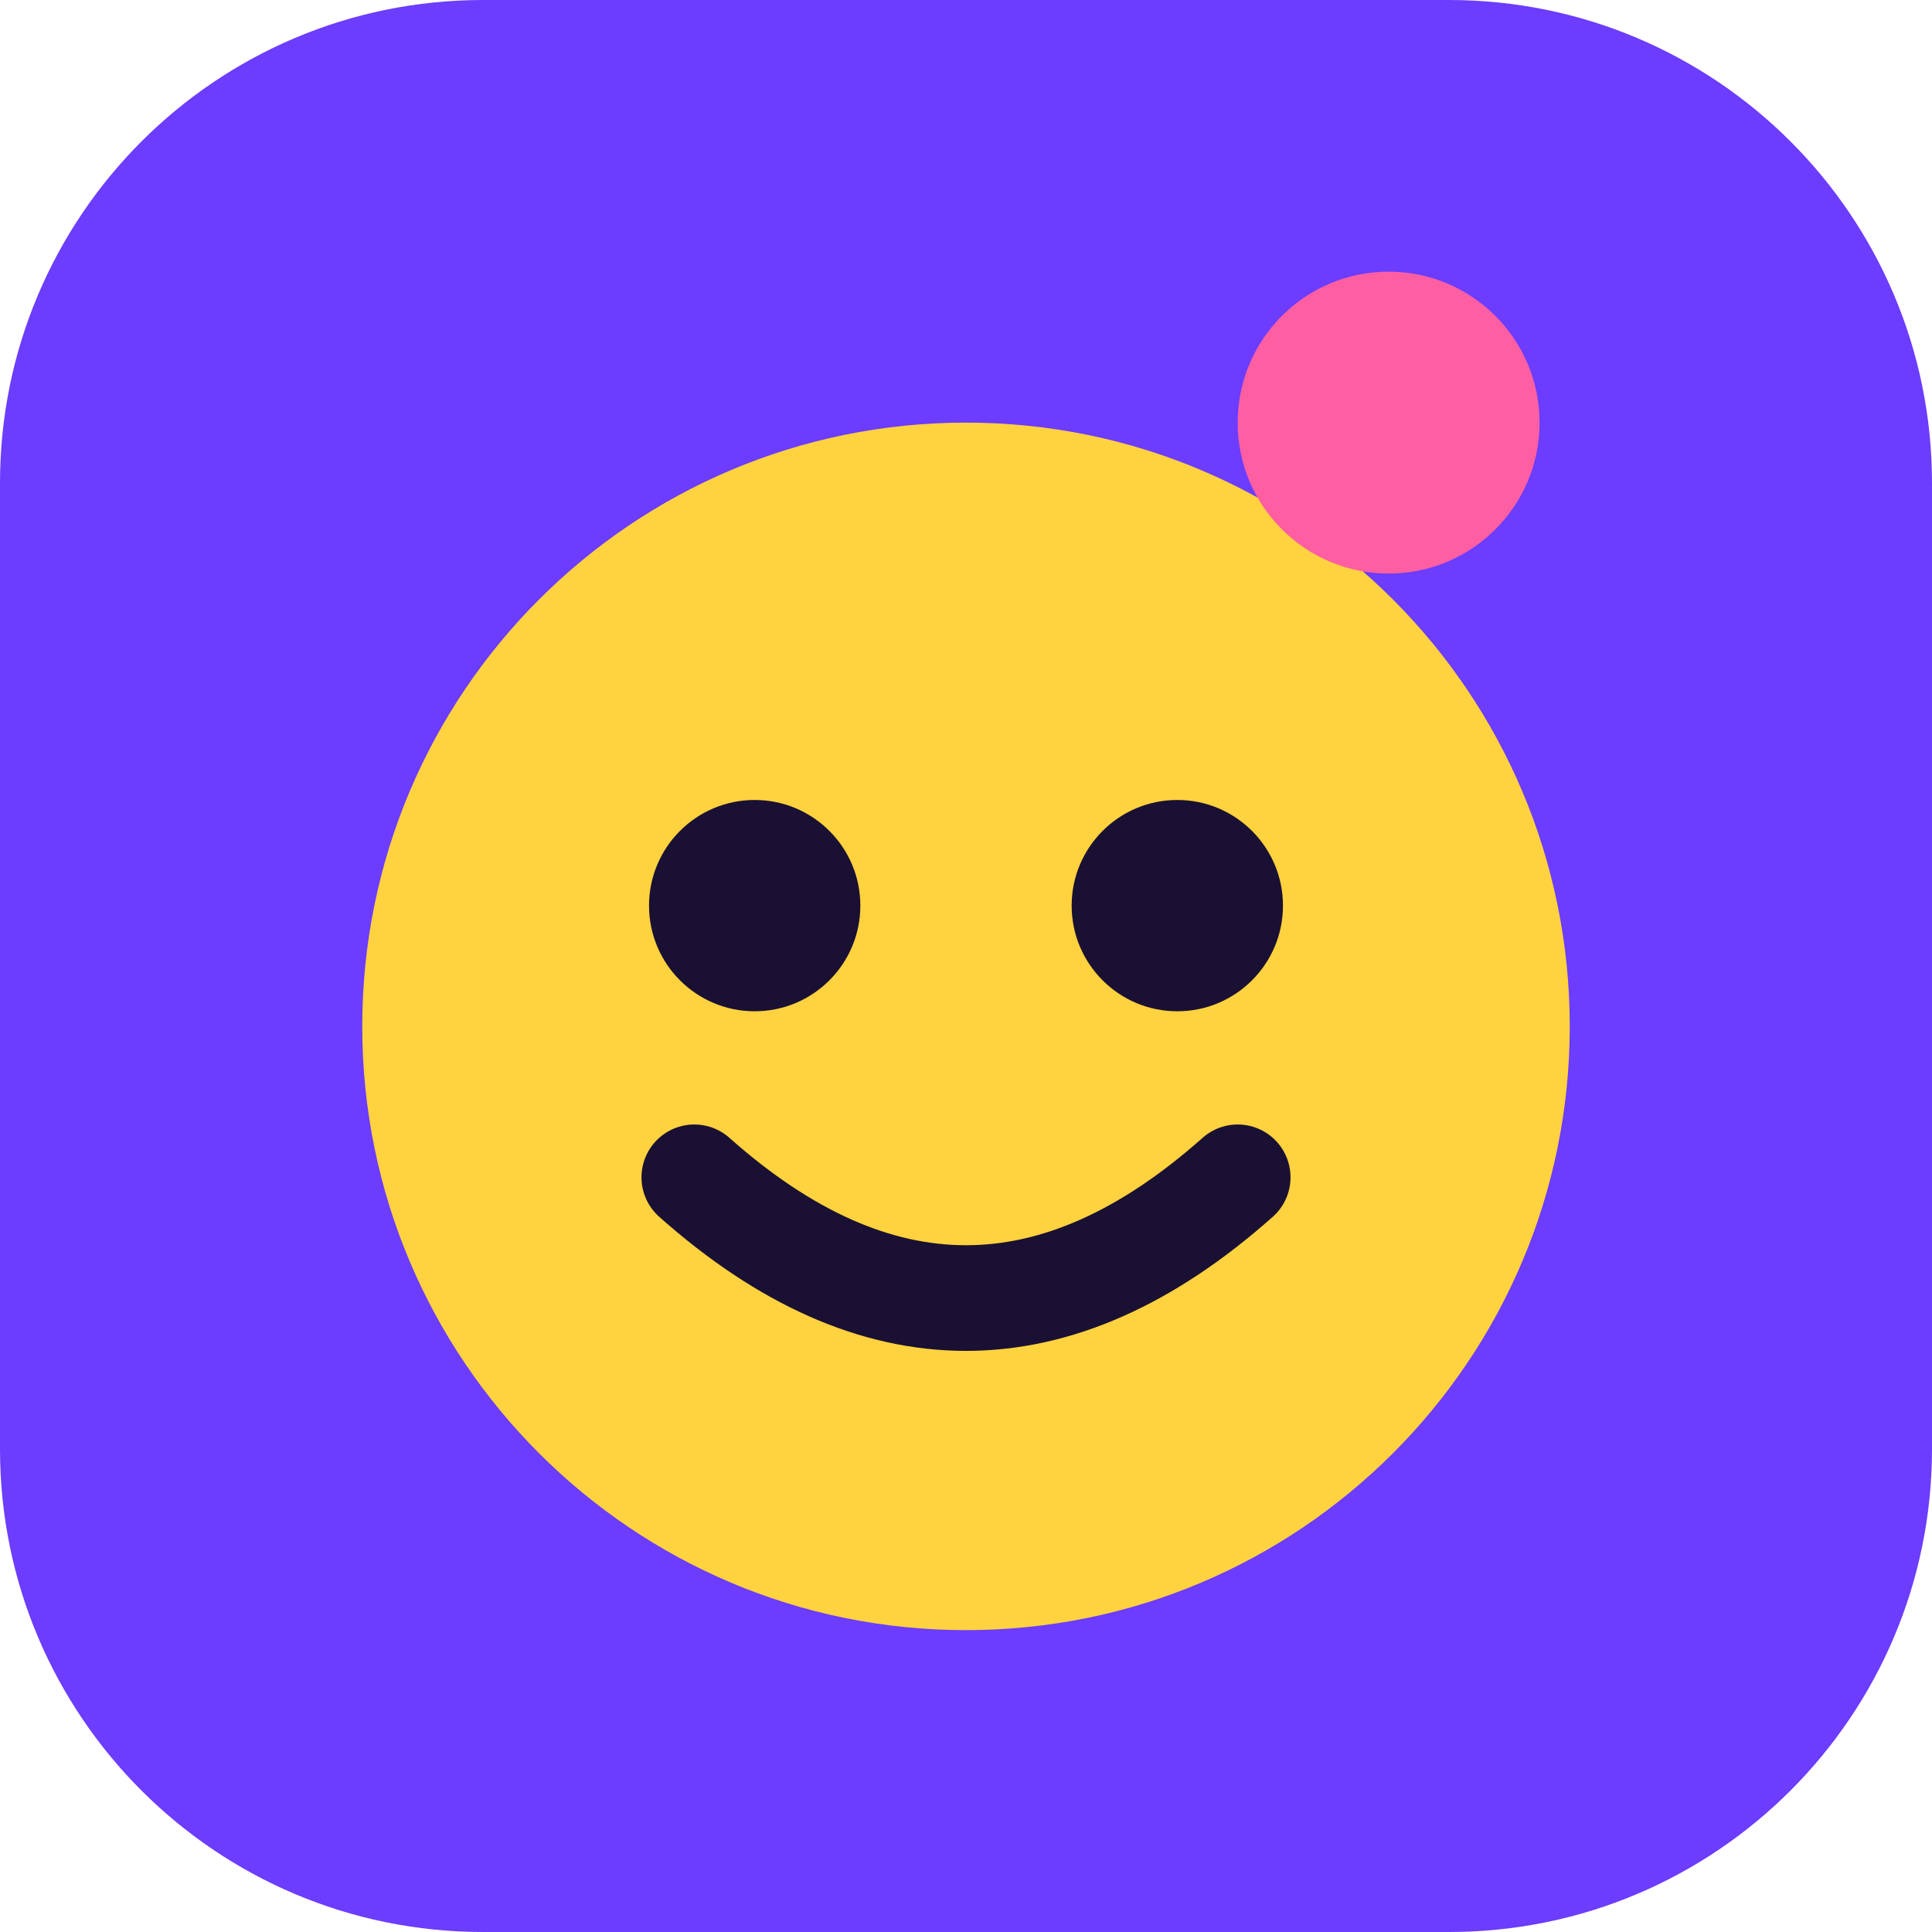
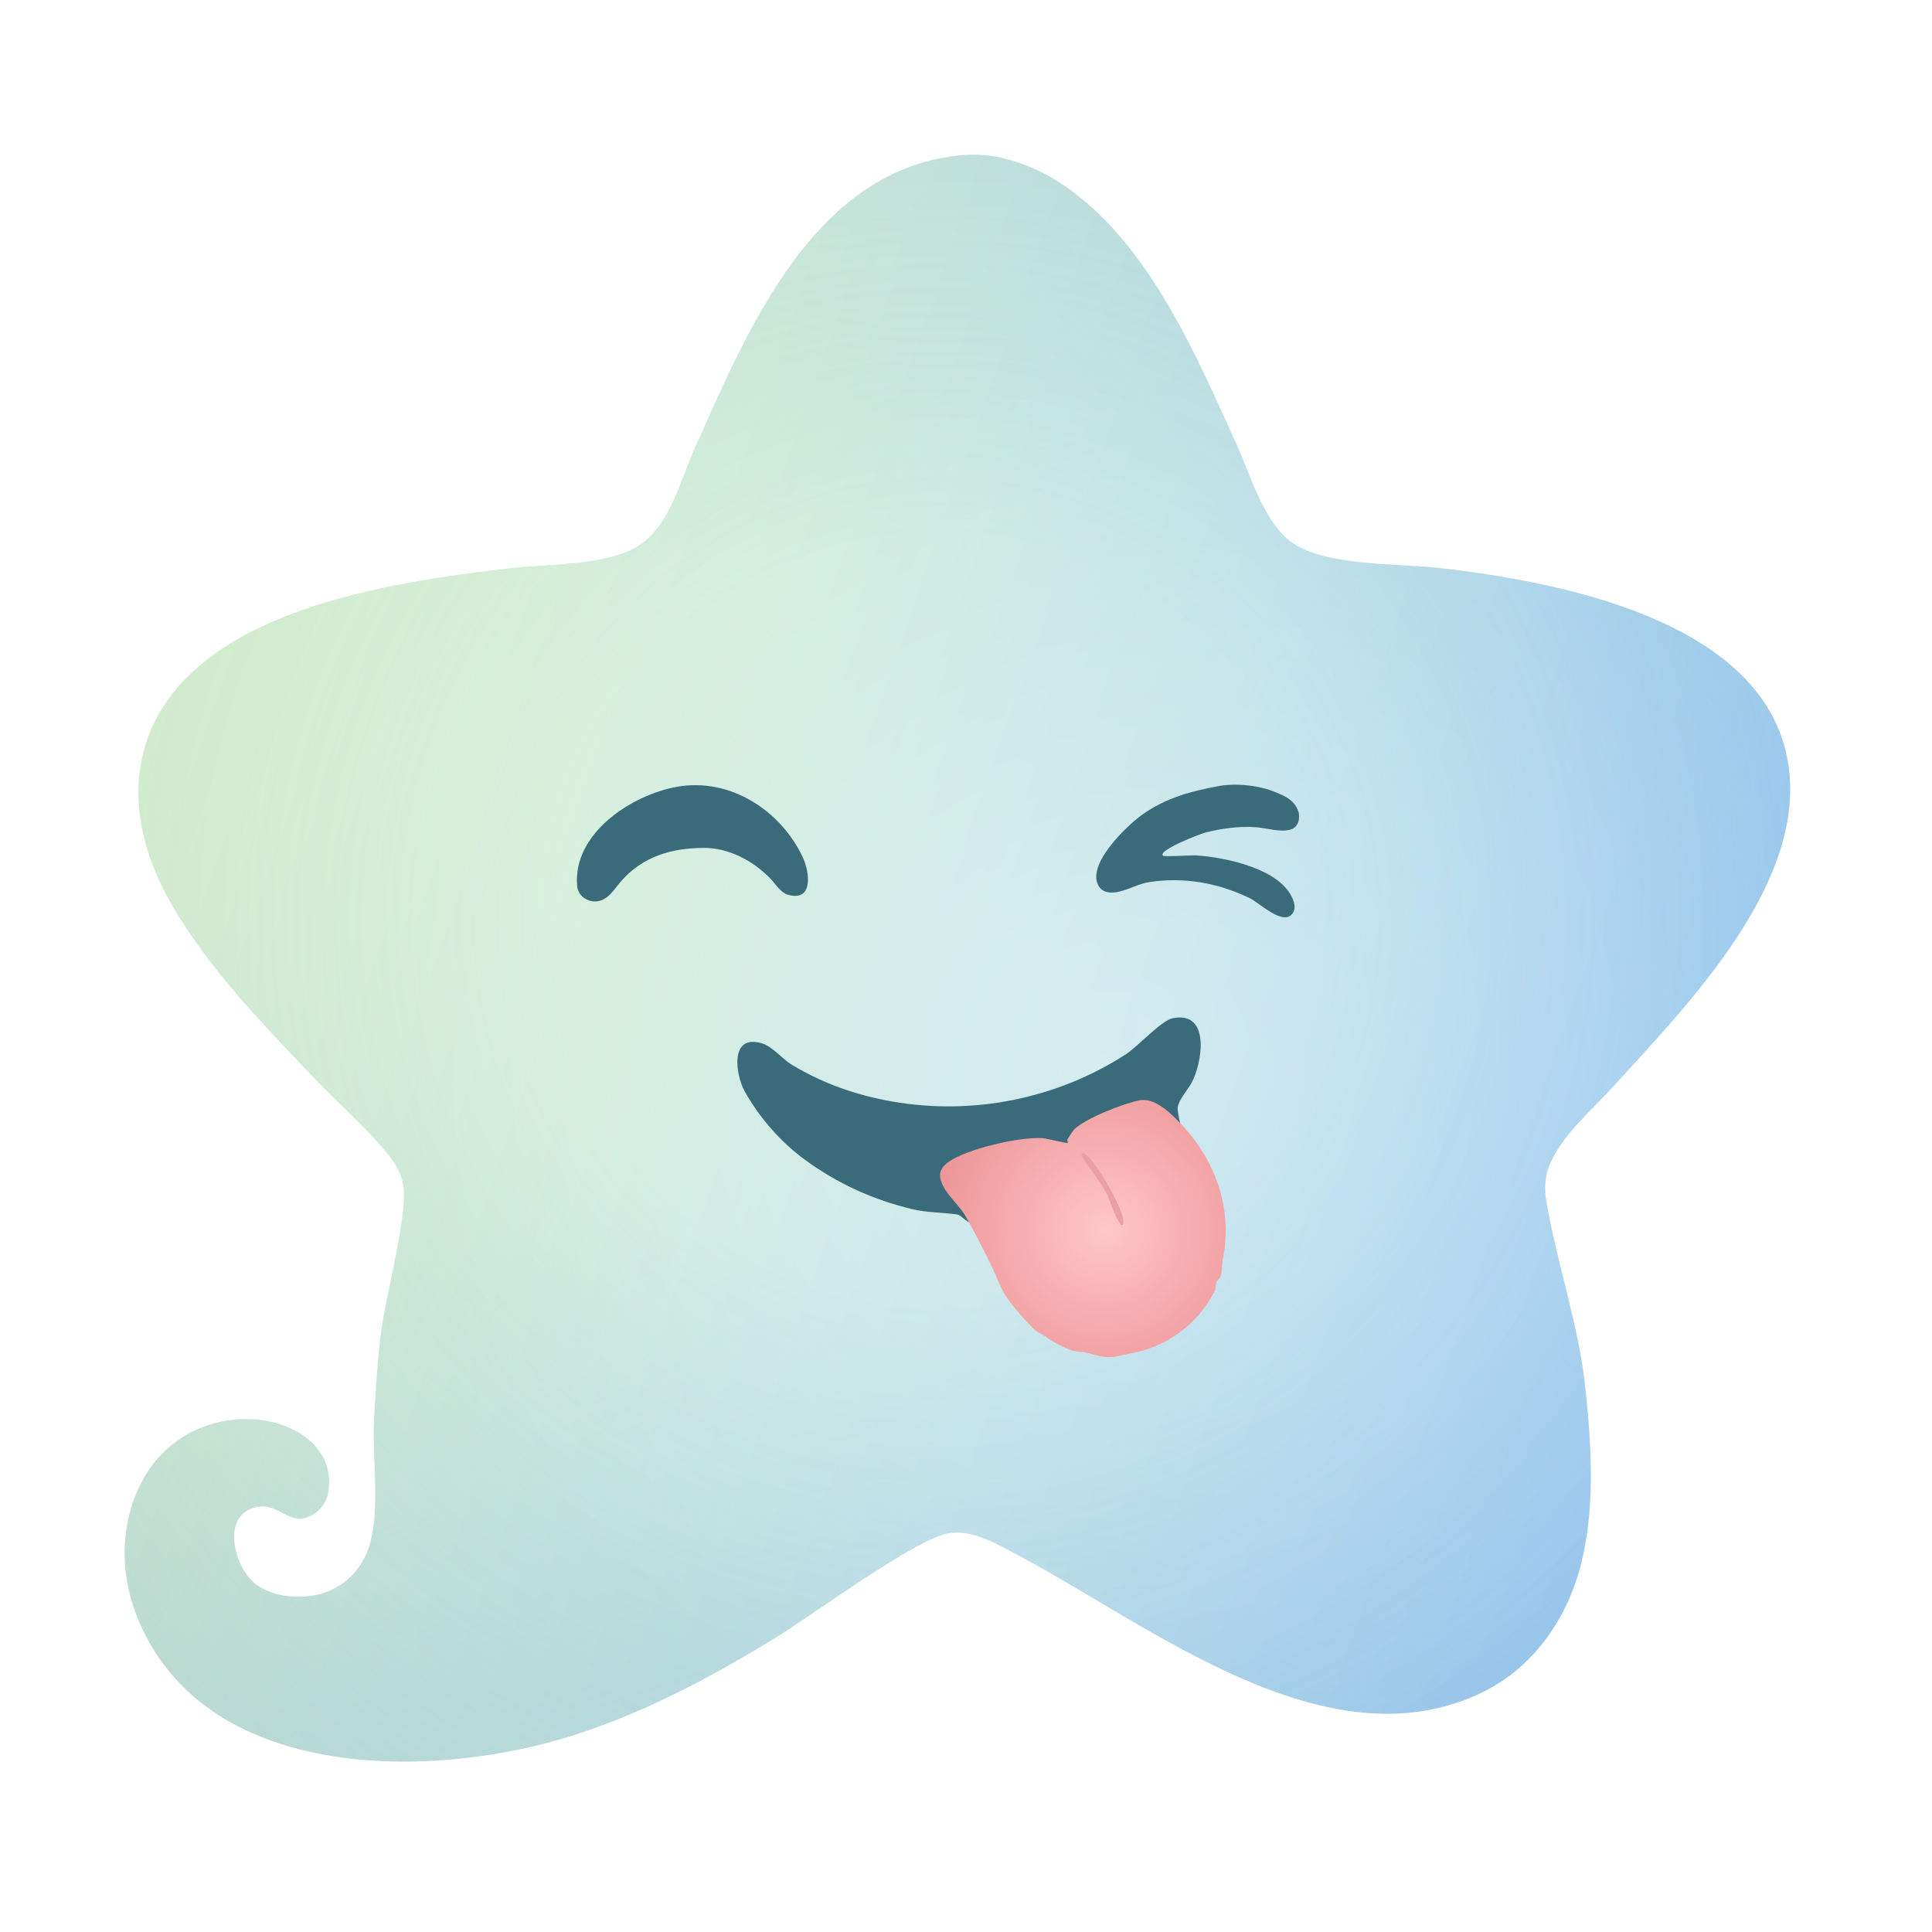
- <svg xmlns="http://www.w3.org/2000/svg" viewBox="0 0 64 64">
-   <rect width="64" height="64" rx="16" fill="#6c3cff" />
-   <circle cx="32" cy="34" r="20" fill="#ffd23f" />
-   <circle cx="25" cy="30" r="3.5" fill="#1a1033" />
-   <circle cx="39" cy="30" r="3.5" fill="#1a1033" />
-   <path d="M23 39q9 8 18 0" stroke="#1a1033" stroke-width="3.5" fill="none" stroke-linecap="round" />
-   <circle cx="46" cy="14" r="5" fill="#ff5fa2" />
+ <svg xmlns="http://www.w3.org/2000/svg" width="1024" height="1024" viewBox="233.0 125.9 582.4 582.4">
+   <defs>
+     <linearGradient id="g0" gradientUnits="userSpaceOnUse" x1="220.43" y1="311.28" x2="827.97" y2="522.84">
+       <stop offset="0" stop-color="#EEFFCD" stop-opacity="1" />
+       <stop offset="1" stop-color="#9CCCFC" stop-opacity="1" />
+     </linearGradient>
+     <radialGradient id="g1" gradientUnits="userSpaceOnUse" cx="516.03" cy="403.33" r="577.75">
+       <stop offset="0" stop-color="#4F86B8" stop-opacity="0" />
+       <stop offset="0.2" stop-color="#4F86B8" stop-opacity="0" />
+       <stop offset="1" stop-color="#4F86B8" stop-opacity="0.481" />
+     </radialGradient>
+     <radialGradient id="g2" gradientUnits="userSpaceOnUse" cx="568.60" cy="448.95" r="215.89">
+       <stop offset="0" stop-color="#FFFFFF" stop-opacity="0.329" />
+       <stop offset="1" stop-color="#FFFFFF" stop-opacity="0" />
+     </radialGradient>
+     <radialGradient id="g6" gradientUnits="userSpaceOnUse" cx="566.02" cy="496.64" r="51.17">
+       <stop offset="0" stop-color="#FFC7C8" stop-opacity="1" />
+       <stop offset="1" stop-color="#EE9698" stop-opacity="1" />
+     </radialGradient>
+   </defs>
+   <path id="Star_body" fill="url(#g0)" fill-rule="nonzero" d="M523.75 172.61C534.53 171.79 545.99 176.29 554.66 182.42C579.72 200.13 593.63 233.10 605.89 260.14C610.00 269.19 613.34 281.35 620.89 288.21C630.28 296.75 653.82 295.65 666.32 297.06C701.50 301.02 762.88 312.22 771.60 353.69C779.39 390.80 741.67 428.83 719.00 453.75C712.60 460.78 703.93 468.07 700.14 476.96C698.72 480.31 698.50 484.21 699.10 487.77C702.28 506.83 708.89 525.11 710.92 544.49C712.74 561.86 713.90 580.06 709.64 597.19C705.52 613.78 695.18 628.75 679.48 636.23C632.75 658.50 580.05 616.04 540.48 595.04C534.26 591.74 526.29 586.79 518.94 588.08C508.81 589.86 477.69 612.92 466.83 619.57C446.49 632.03 424.86 643.52 401.88 650.20C360.05 662.34 294.95 662.14 274.80 614.43C269.83 602.66 269.01 589.49 273.55 577.42C286.99 541.72 336.72 550.44 331.89 576.13C331.22 579.67 328.07 582.87 324.57 583.59C319.89 584.56 316.42 579.46 311.42 580.04C298.89 581.49 303.47 598.92 310.57 603.78C315.26 606.99 321.38 607.72 326.89 606.95C334.47 605.89 340.46 601.13 343.51 594.15C348.15 583.54 345.04 565.12 345.77 553.37C346.33 544.44 346.78 535.34 348.02 526.47C349.48 516.02 355.63 492.94 354.70 484.08C354.32 480.42 352.47 477.01 350.20 474.19C343.33 465.64 334.82 458.40 327.28 450.45C311.90 434.24 296.21 418.22 284.86 398.79C276.49 384.45 271.82 367.22 276.71 350.91C289.05 309.77 351.33 301.24 387.57 297.10C398.88 295.81 418.33 296.49 427.28 289.13C435.42 282.43 438.20 270.51 442.34 261.23C458.39 225.22 478.58 176.07 523.75 172.61Z" />
+   <path id="Shading" fill="url(#g1)" fill-rule="nonzero" d="M523.75 172.61C534.53 171.79 545.99 176.29 554.66 182.42C579.72 200.13 593.63 233.10 605.89 260.14C610.00 269.19 613.34 281.35 620.89 288.21C630.28 296.75 653.82 295.65 666.32 297.06C701.50 301.02 762.88 312.22 771.60 353.69C779.39 390.80 741.67 428.83 719.00 453.75C712.60 460.78 703.93 468.07 700.14 476.96C698.72 480.31 698.50 484.21 699.10 487.77C702.28 506.83 708.89 525.11 710.92 544.49C712.74 561.86 713.90 580.06 709.64 597.19C705.52 613.78 695.18 628.75 679.48 636.23C632.75 658.50 580.05 616.04 540.48 595.04C534.26 591.74 526.29 586.79 518.94 588.08C508.81 589.86 477.69 612.92 466.83 619.57C446.49 632.03 424.86 643.52 401.88 650.20C360.05 662.34 294.95 662.14 274.80 614.43C269.83 602.66 269.01 589.49 273.55 577.42C286.99 541.72 336.72 550.44 331.89 576.13C331.22 579.67 328.07 582.87 324.57 583.59C319.89 584.56 316.42 579.46 311.42 580.04C298.89 581.49 303.47 598.92 310.57 603.78C315.26 606.99 321.38 607.72 326.89 606.95C334.47 605.89 340.46 601.13 343.51 594.15C348.15 583.54 345.04 565.12 345.77 553.37C346.33 544.44 346.78 535.34 348.02 526.47C349.48 516.02 355.63 492.94 354.70 484.08C354.32 480.42 352.47 477.01 350.20 474.19C343.33 465.64 334.82 458.40 327.28 450.45C311.90 434.24 296.21 418.22 284.86 398.79C276.49 384.45 271.82 367.22 276.71 350.91C289.05 309.77 351.33 301.24 387.57 297.10C398.88 295.81 418.33 296.49 427.28 289.13C435.42 282.43 438.20 270.51 442.34 261.23C458.39 225.22 478.58 176.07 523.75 172.61Z" />
+   <path id="Highlight" fill="url(#g2)" fill-rule="nonzero" d="M523.75 172.61C534.53 171.79 545.99 176.29 554.66 182.42C579.72 200.13 593.63 233.10 605.89 260.14C610.00 269.19 613.34 281.35 620.89 288.21C630.28 296.75 653.82 295.65 666.32 297.06C701.50 301.02 762.88 312.22 771.60 353.69C779.39 390.80 741.67 428.83 719.00 453.75C712.60 460.78 703.93 468.07 700.14 476.96C698.72 480.31 698.50 484.21 699.10 487.77C702.28 506.83 708.89 525.11 710.92 544.49C712.74 561.86 713.90 580.06 709.64 597.19C705.52 613.78 695.18 628.75 679.48 636.23C632.75 658.50 580.05 616.04 540.48 595.04C534.26 591.74 526.29 586.79 518.94 588.08C508.81 589.86 477.69 612.92 466.83 619.57C446.49 632.03 424.86 643.52 401.88 650.20C360.05 662.34 294.95 662.14 274.80 614.43C269.83 602.66 269.01 589.49 273.55 577.42C286.99 541.72 336.72 550.44 331.89 576.13C331.22 579.67 328.07 582.87 324.57 583.59C319.89 584.56 316.42 579.46 311.42 580.04C298.89 581.49 303.47 598.92 310.57 603.78C315.26 606.99 321.38 607.72 326.89 606.95C334.47 605.89 340.46 601.13 343.51 594.15C348.15 583.54 345.04 565.12 345.77 553.37C346.33 544.44 346.78 535.34 348.02 526.47C349.48 516.02 355.63 492.94 354.70 484.08C354.32 480.42 352.47 477.01 350.20 474.19C343.33 465.64 334.82 458.40 327.28 450.45C311.90 434.24 296.21 418.22 284.86 398.79C276.49 384.45 271.82 367.22 276.71 350.91C289.05 309.77 351.33 301.24 387.57 297.10C398.88 295.81 418.33 296.49 427.28 289.13C435.42 282.43 438.20 270.51 442.34 261.23C458.39 225.22 478.58 176.07 523.75 172.61Z" />
+   <path id="Left_eye" fill="#3A6B7A" fill-rule="nonzero" d="M437.00 363.09C453.09 360.19 468.39 370.24 474.99 384.32C476.96 388.50 478.41 397.62 470.77 395.70C468.27 395.08 466.71 392.23 465.04 390.54C459.94 385.38 452.71 381.50 445.36 381.50C435.59 381.50 426.81 383.99 420.15 391.63C418.36 393.68 416.85 396.41 414.14 397.34C410.95 398.44 407.30 396.38 406.99 393.06C405.53 377.16 423.34 365.56 437.00 363.09Z" />
+   <path id="Right_eye_wink" fill="#3A6B7A" fill-rule="nonzero" d="M600.50 362.84C605.76 361.89 612.75 362.68 617.63 364.75C620.56 365.98 623.05 367.09 624.30 370.25C625.07 372.19 624.50 375.07 622.32 375.87C619.29 376.98 614.82 375.50 611.65 375.26C606.62 374.88 601.06 375.65 596.20 376.92C594.73 377.31 582.21 382.12 583.51 383.81C583.84 384.25 592.29 383.67 593.60 383.76C602.35 384.34 620.00 387.85 623.01 397.79C623.37 398.96 623.38 400.21 622.65 401.24C619.86 405.17 612.68 398.08 609.74 396.66C600.25 392.05 590.04 390.21 579.51 391.79C576.30 392.27 573.49 393.97 570.38 394.68C568.31 395.16 565.72 395.21 564.37 393.27C559.99 386.98 572.47 374.99 577.18 371.59C584.27 366.47 592.10 364.36 600.50 362.84Z" />
+   <path id="Smile" fill="#3A6B7A" fill-rule="nonzero" d="M586.50 432.84C598.17 430.52 595.35 446.64 592.13 452.44C591.02 454.44 588.30 457.49 588.02 459.71C587.84 461.04 588.88 464.62 588.75 464.78C586.41 467.50 580.16 460.81 574.93 461.52C571.21 462.02 562.79 466.30 559.75 468.60C558.01 469.91 557.15 472.33 555.14 473.23C553.09 474.16 544.51 472.70 540.90 473.37C536.03 474.28 530.96 474.67 526.28 476.44C514.14 481.02 530.97 488.79 526.00 494.18C525.01 495.26 522.90 492.21 521.61 492.02C517.09 491.36 512.44 491.48 507.95 490.39C496.06 487.51 485.52 482.73 475.59 475.47C468.31 470.15 461.88 462.75 457.49 454.89C454.79 450.05 452.81 437.63 462.48 440.35C465.93 441.32 468.69 445.06 471.74 446.90C481.10 452.54 491.20 456.07 501.91 457.94C526.27 462.21 551.58 457.15 572.36 443.74C576.05 441.35 583.08 433.52 586.50 432.84Z" />
+   <path id="Tongue" fill="url(#g6)" fill-rule="nonzero" d="M576.50 457.59C580.13 456.89 583.73 459.66 586.19 461.93C598.55 473.35 604.98 488.97 601.58 505.81C601.28 507.32 601.49 509.34 600.85 510.74C600.58 511.34 600.02 511.78 599.75 512.40C599.35 513.31 599.53 514.41 599.06 515.30C593.67 525.59 584.36 532.16 573.01 534.04C570.77 534.41 568.98 535.14 566.64 534.99C564.56 534.86 562.32 534.11 560.30 533.61C559.18 533.34 557.97 533.41 556.83 533.21C555.26 532.94 549.65 530.04 548.39 528.98C547.30 528.06 545.62 527.55 544.69 526.59C541.88 523.69 539.21 520.83 536.85 517.55C534.67 514.51 533.46 510.71 531.79 507.33C529.32 502.32 526.79 497.22 523.98 492.38C521.91 488.82 517.82 485.77 516.62 481.75C515.83 479.14 517.12 477.43 518.95 476.15C524.53 472.23 540.30 468.50 547.40 469.01C548.36 469.08 554.44 470.54 554.70 470.43C555.23 470.19 554.69 469.86 554.66 469.63C554.64 469.51 556.50 466.68 556.74 466.43C560.12 463.05 571.66 458.53 576.50 457.59Z" />
+   <path id="Tongue_crease" fill="#EB9FA3" fill-rule="nonzero" d="M559.26 473.57C560.82 472.68 566.37 481.94 567.07 483.27C568.09 485.20 572.71 493.11 571.47 495.07C571.10 495.65 570.52 494.56 570.39 494.35C568.39 491.26 567.69 487.38 565.78 484.19C563.80 480.88 561.18 477.96 559.26 474.63C559.09 474.35 558.83 473.81 559.26 473.57Z" />
</svg>
